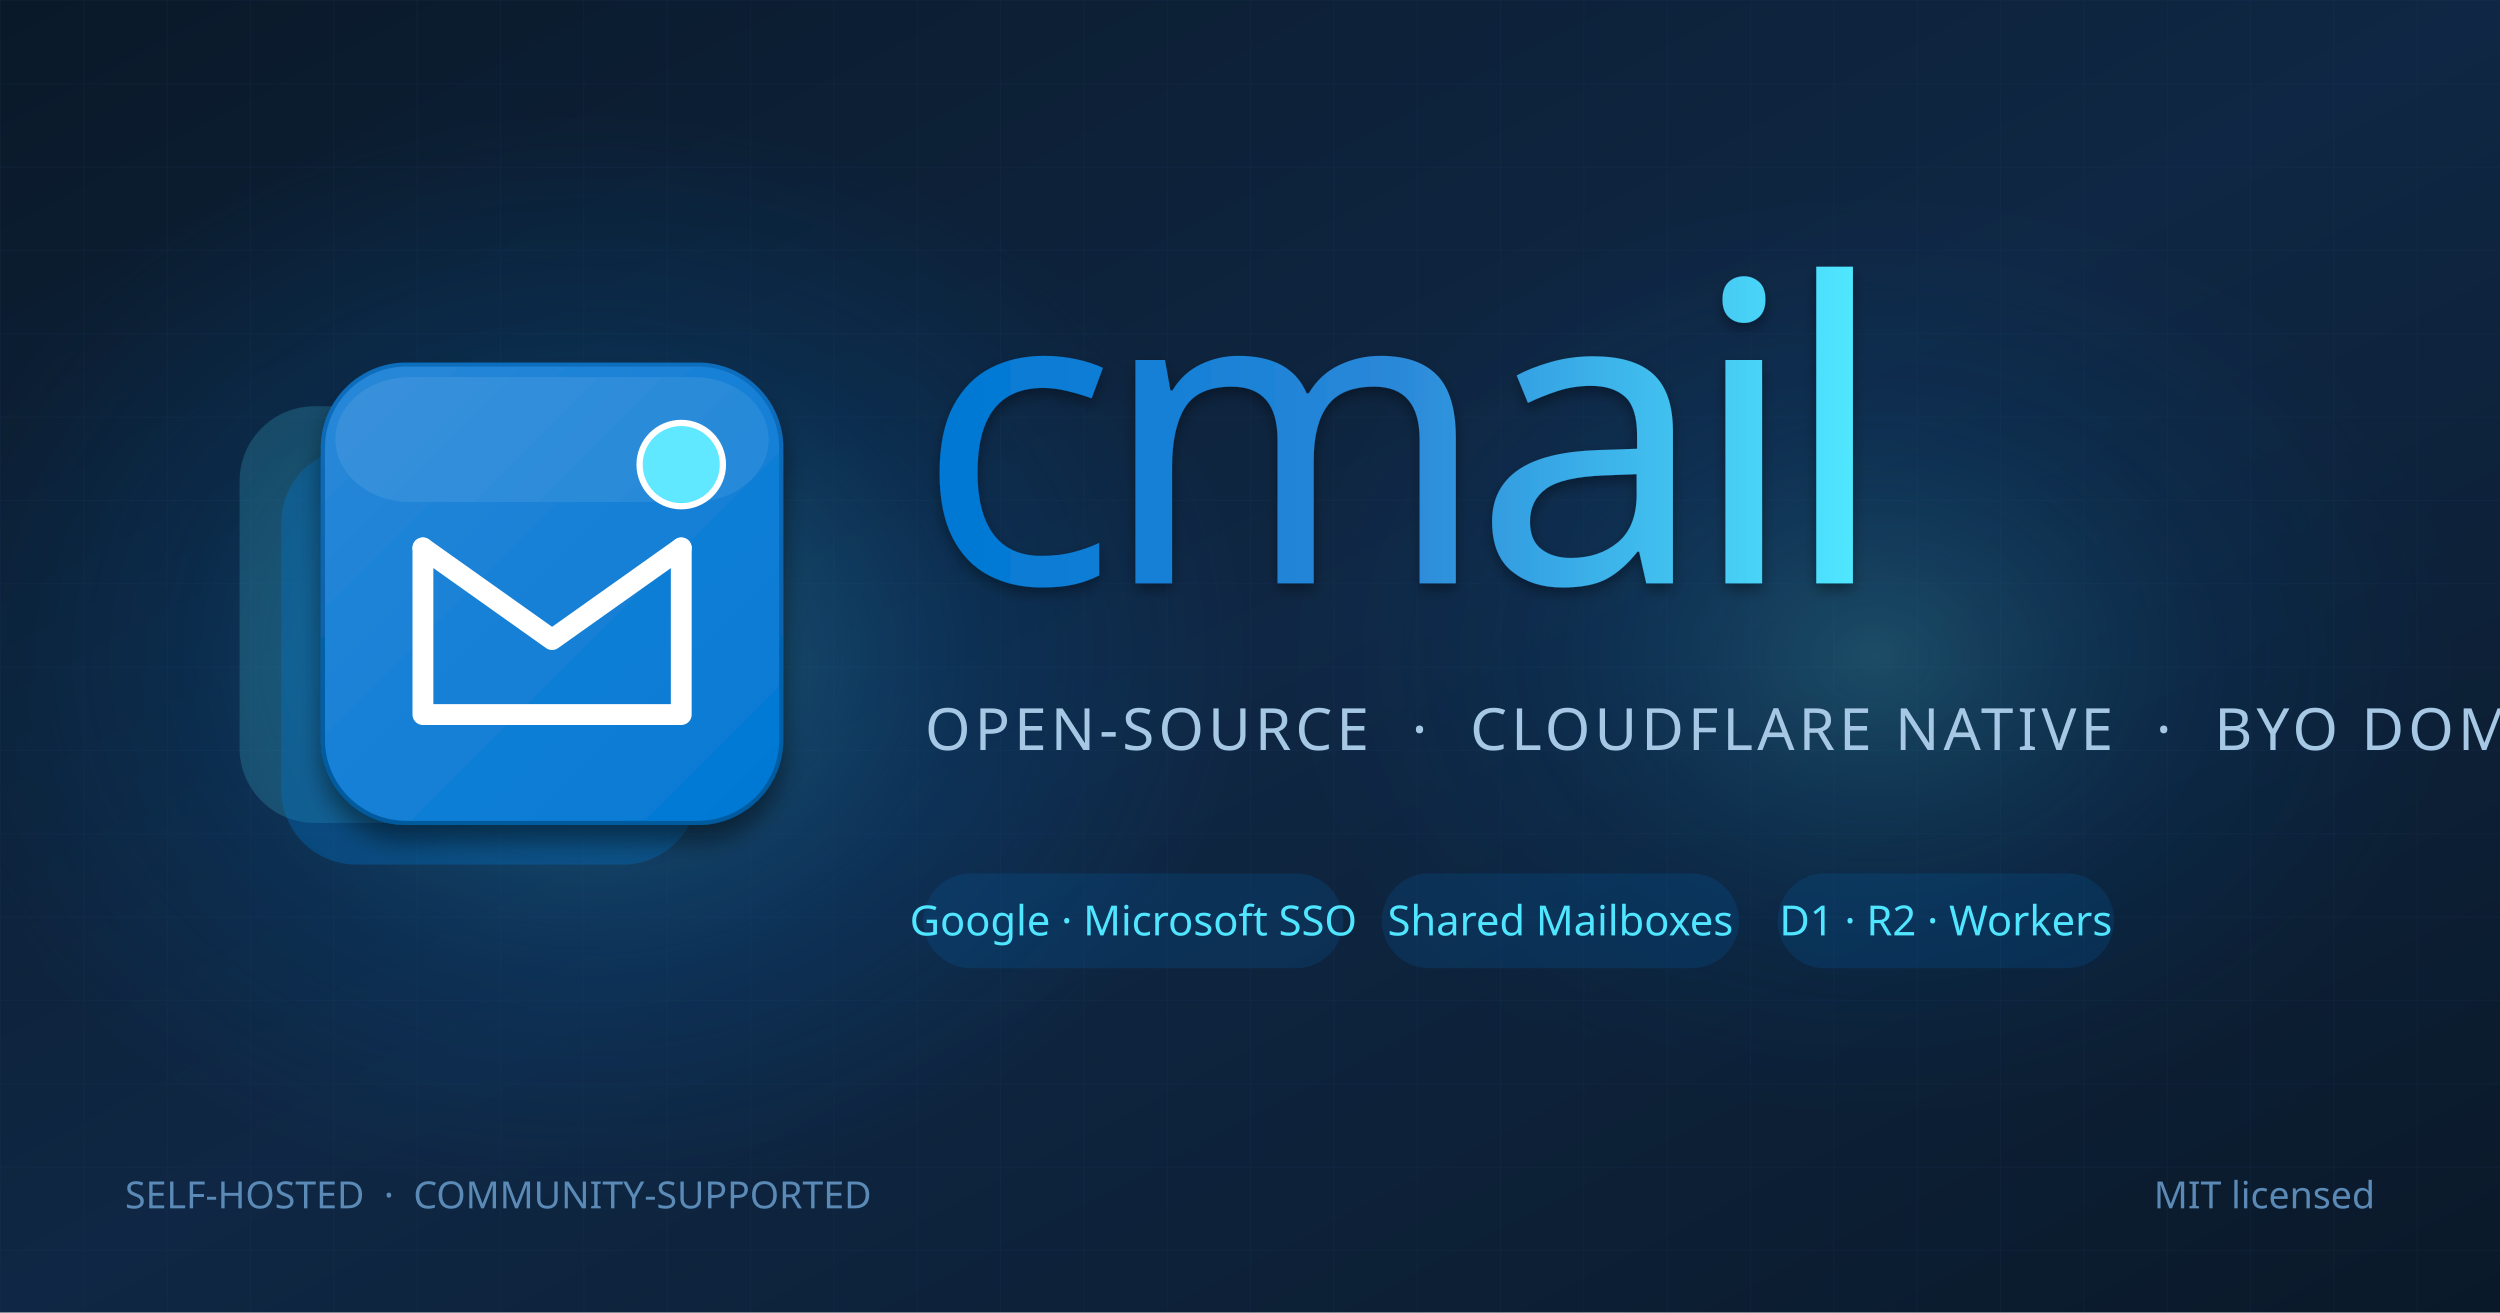
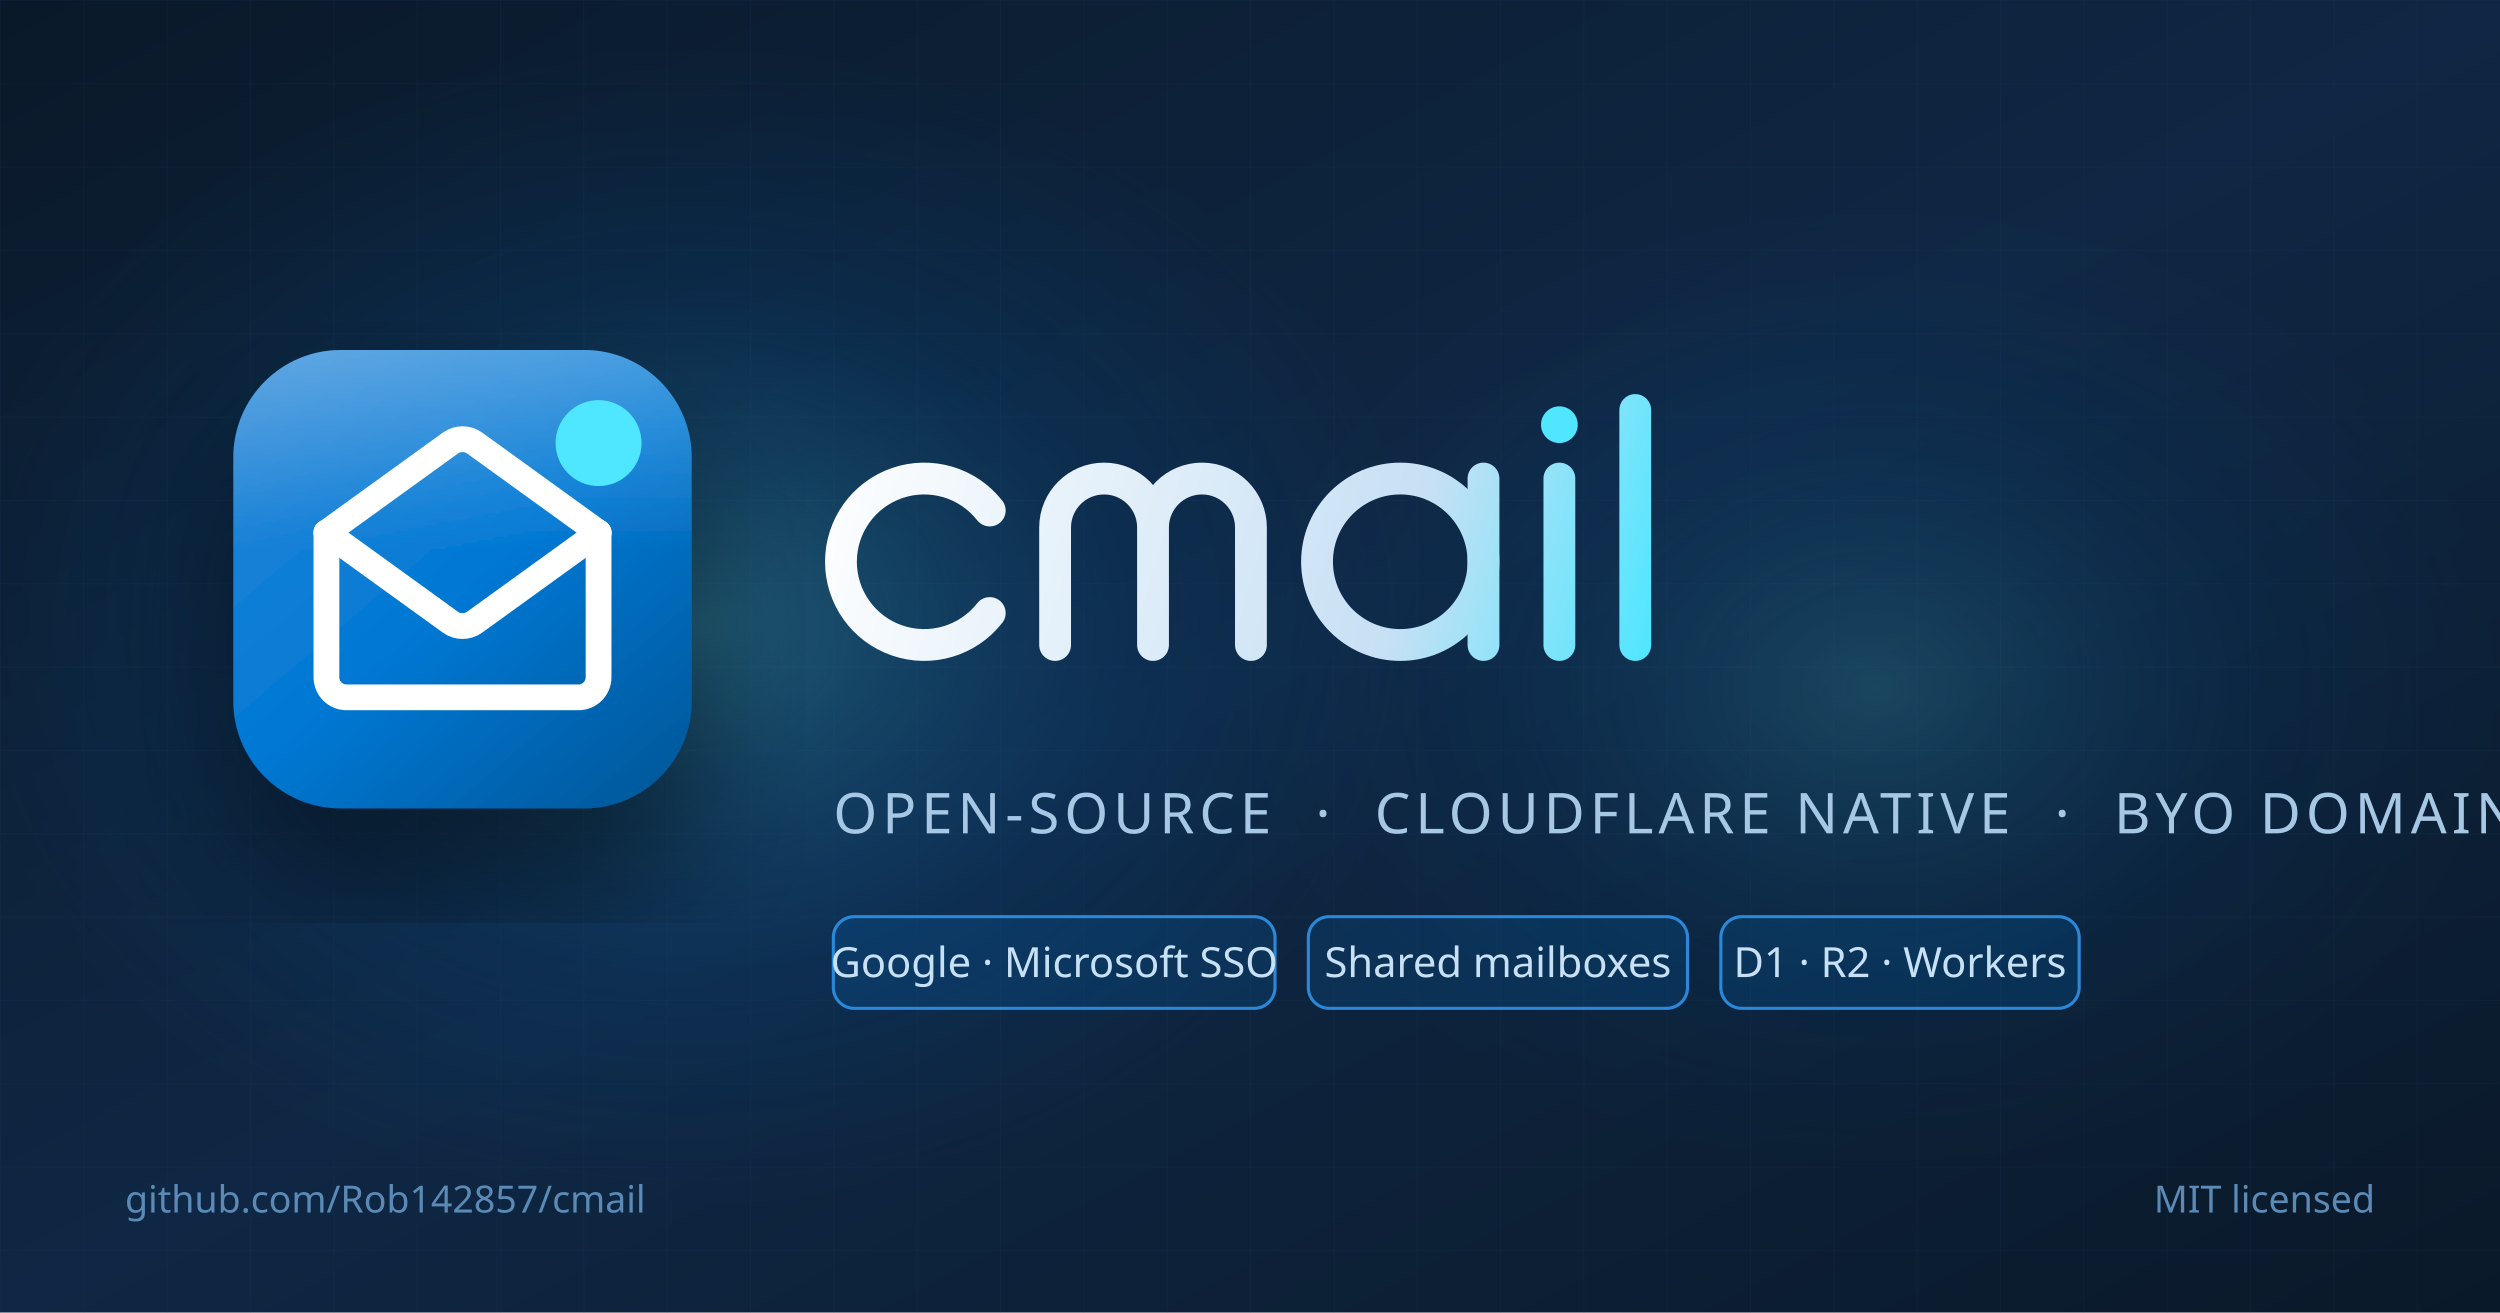
- <svg xmlns="http://www.w3.org/2000/svg" viewBox="0 0 1200 630" role="img" aria-label="cmail — open-source email on Cloudflare">
+ <svg xmlns="http://www.w3.org/2000/svg" viewBox="0 0 1200 630" role="img" aria-label="cmail — open-source email on Cloudflare" fill="none">
  <defs>
    <linearGradient id="bg" x1="0" y1="0" x2="1" y2="1">
      <stop offset="0%" stop-color="#0A1929" />
      <stop offset="50%" stop-color="#0F2744" />
      <stop offset="100%" stop-color="#0A1929" />
    </linearGradient>
-     <linearGradient id="accent" x1="0" y1="0" x2="1" y2="0">
-       <stop offset="0%" stop-color="#0078D4" />
-       <stop offset="50%" stop-color="#2B88D8" />
+     <linearGradient id="ink" gradientUnits="userSpaceOnUse" x1="0" y1="8" x2="169" y2="56">
+       <stop offset="0%" stop-color="#FFFFFF" />
+       <stop offset="70%" stop-color="#C7E0F4" />
      <stop offset="100%" stop-color="#50E6FF" />
    </linearGradient>
-     <linearGradient id="markFace" x1="0" y1="0" x2="1" y2="1">
+     <linearGradient id="tile" x1="0" y1="0" x2="0.85" y2="1">
      <stop offset="0%" stop-color="#2B88D8" />
-       <stop offset="100%" stop-color="#0078D4" />
-     </linearGradient>
-     <linearGradient id="markEdge" x1="0" y1="0" x2="0" y2="1">
-       <stop offset="0%" stop-color="#106EBE" />
+       <stop offset="55%" stop-color="#0078D4" />
      <stop offset="100%" stop-color="#005A9E" />
    </linearGradient>
+     <linearGradient id="gloss" x1="0" y1="0" x2="0" y2="1">
+       <stop offset="0%" stop-color="#FFFFFF" stop-opacity="0.26" />
+       <stop offset="100%" stop-color="#FFFFFF" stop-opacity="0" />
+     </linearGradient>
    <radialGradient id="glow" cx="50%" cy="50%" r="50%">
-       <stop offset="0%" stop-color="#50E6FF" stop-opacity="0.35" />
-       <stop offset="60%" stop-color="#0078D4" stop-opacity="0.12" />
+       <stop offset="0%" stop-color="#50E6FF" stop-opacity="0.30" />
+       <stop offset="60%" stop-color="#0078D4" stop-opacity="0.10" />
      <stop offset="100%" stop-color="#0078D4" stop-opacity="0" />
    </radialGradient>
-     <filter id="softShadow" x="-20%" y="-20%" width="140%" height="140%">
-       <feGaussianBlur in="SourceAlpha" stdDeviation="6" />
-       <feOffset dx="0" dy="8" result="offsetblur" />
+     <filter id="soft" x="-25%" y="-25%" width="150%" height="150%">
+       <feGaussianBlur in="SourceAlpha" stdDeviation="10" />
+       <feOffset dx="0" dy="12" result="o" />
      <feComponentTransfer>
        <feFuncA type="linear" slope="0.45" />
      </feComponentTransfer>
      <feMerge>
        <feMergeNode />
        <feMergeNode in="SourceGraphic" />
      </feMerge>
    </filter>
-     <filter id="textShadow" x="-10%" y="-10%" width="120%" height="120%">
-       <feGaussianBlur in="SourceAlpha" stdDeviation="3" />
-       <feOffset dx="0" dy="3" result="offsetblur" />
-       <feComponentTransfer>
-         <feFuncA type="linear" slope="0.35" />
-       </feComponentTransfer>
-       <feMerge>
-         <feMergeNode />
-         <feMergeNode in="SourceGraphic" />
-       </feMerge>
-     </filter>
    <pattern id="grid" x="0" y="0" width="40" height="40" patternUnits="userSpaceOnUse">
-       <path d="M 40 0 L 0 0 0 40" fill="none" stroke="#1E3A5F" stroke-width="0.5" opacity="0.3" />
+       <path d="M40 0 L0 0 0 40" fill="none" stroke="#1E3A5F" stroke-width="0.5" opacity="0.3" />
    </pattern>
  </defs>
  <rect width="1200" height="630" fill="url(#bg)" />
  <rect width="1200" height="630" fill="url(#grid)" />
-   <ellipse cx="280" cy="315" rx="320" ry="260" fill="url(#glow)" />
-   <ellipse cx="900" cy="315" rx="280" ry="220" fill="url(#glow)" opacity="0.6" />
-   <g opacity="0.18" transform="translate(115, 195)">
-     <rect x="0" y="0" width="200" height="200" rx="36" fill="#50E6FF" />
+   <ellipse cx="330" cy="300" rx="360" ry="280" fill="url(#glow)" />
+   <ellipse cx="900" cy="330" rx="300" ry="230" fill="url(#glow)" opacity="0.6" />
+   <g transform="translate(112 168) scale(3.4375)" filter="url(#soft)">
+     <rect x="0" y="0" width="64" height="64" rx="15" fill="url(#tile)" />
+     <path d="M0 15A15 15 0 0 1 15 0h34a15 15 0 0 1 15 15v13H0z" fill="url(#gloss)" />
+     <g stroke="#FFFFFF" stroke-width="3.6" stroke-linecap="round" stroke-linejoin="round">
+       <path d="M13 25.5v20.2a2.8 2.8 0 0 0 2.8 2.8h32.4a2.8 2.8 0 0 0 2.8-2.8V25.5" />
+       <path d="M13 25.5 30.3 38a2.9 2.9 0 0 0 3.4 0L51 25.5" />
+       <path d="M13 25.5 30.3 13a2.9 2.9 0 0 1 3.4 0L51 25.5" />
+     </g>
+     <circle cx="51" cy="13" r="6" fill="#50E6FF" />
  </g>
-   <g opacity="0.32" transform="translate(135, 215)">
-     <rect x="0" y="0" width="200" height="200" rx="36" fill="#0078D4" />
+   <g transform="translate(396 178) scale(2.35)">
+     <g stroke="url(#ink)" stroke-width="6.5" stroke-linecap="round" stroke-linejoin="round">
+       <path d="M33.65 28.53A17 17 0 1 0 33.65 49.47" />
+       <path d="M47 56V32A10 10 0 0 1 67 32V56M67 32A10 10 0 0 1 87 32V56" />
+       <circle cx="117.5" cy="39" r="17" />
+       <path d="M134.5 22V56" />
+       <path d="M150 22V56" />
+       <path d="M165.5 8V56" />
+     </g>
+     <circle cx="150" cy="11" r="3.75" fill="#50E6FF" />
  </g>
-   <g transform="translate(155, 175)" filter="url(#softShadow)">
-     <rect x="0" y="0" width="220" height="220" rx="40" fill="url(#markFace)" stroke="url(#markEdge)" stroke-width="2" />
-     <path d="M48 88 L110 132 L172 88" stroke="#fff" stroke-width="10" fill="none" stroke-linecap="round" stroke-linejoin="round" />
-     <path d="M48 88 L48 168 L172 168 L172 88" stroke="#fff" stroke-width="10" fill="none" stroke-linecap="round" stroke-linejoin="round" />
-     <circle cx="172" cy="48" r="20" fill="#50E6FF" stroke="#fff" stroke-width="3" />
-     <rect x="6" y="6" width="208" height="60" rx="36" fill="#fff" opacity="0.08" />
+   <g transform="translate(400 400)" font-family="'Segoe UI', system-ui, sans-serif" fill="#A6C8E5">
+     <text x="0" y="0" font-size="27" font-weight="400" letter-spacing="2.4">OPEN‑SOURCE  ·  CLOUDFLARE NATIVE  ·  BYO DOMAIN</text>
  </g>
-   <g transform="translate(440, 280)" font-family="'Segoe UI', 'SF Pro Display', system-ui, -apple-system, BlinkMacSystemFont, sans-serif" filter="url(#textShadow)">
-     <text x="0" y="0" font-size="200" font-weight="200" letter-spacing="-8" fill="url(#accent)">cmail</text>
-   </g>
-   <g transform="translate(444, 360)" font-family="'Segoe UI', system-ui, sans-serif" fill="#A6C8E5">
-     <text x="0" y="0" font-size="28" font-weight="400" letter-spacing="2">OPEN‑SOURCE  ·  CLOUDFLARE NATIVE  ·  BYO DOMAIN</text>
-   </g>
-   <g transform="translate(444, 420)" font-family="'Segoe UI', system-ui, sans-serif" font-size="20">
+   <g transform="translate(400 440)" font-family="'Segoe UI', system-ui, sans-serif" font-size="20">
    <g>
-       <rect x="0" y="0" width="200" height="44" rx="22" fill="#0078D4" opacity="0.15" stroke="#0078D4" stroke-width="1.5" />
-       <text x="100" y="29" text-anchor="middle" fill="#50E6FF" font-weight="500">Google · Microsoft SSO</text>
+       <rect x="0" y="0" width="212" height="44" rx="10" fill="#0078D4" fill-opacity="0.16" stroke="#2B88D8" stroke-width="1.5" />
+       <text x="106" y="29" text-anchor="middle" fill="#C7E0F4" font-weight="500">Google · Microsoft SSO</text>
    </g>
-     <g transform="translate(220, 0)">
-       <rect x="0" y="0" width="170" height="44" rx="22" fill="#0078D4" opacity="0.15" stroke="#0078D4" stroke-width="1.5" />
-       <text x="85" y="29" text-anchor="middle" fill="#50E6FF" font-weight="500">Shared Mailboxes</text>
+     <g transform="translate(228 0)">
+       <rect x="0" y="0" width="182" height="44" rx="10" fill="#0078D4" fill-opacity="0.16" stroke="#2B88D8" stroke-width="1.5" />
+       <text x="91" y="29" text-anchor="middle" fill="#C7E0F4" font-weight="500">Shared mailboxes</text>
    </g>
-     <g transform="translate(410, 0)">
-       <rect x="0" y="0" width="160" height="44" rx="22" fill="#0078D4" opacity="0.15" stroke="#0078D4" stroke-width="1.5" />
-       <text x="80" y="29" text-anchor="middle" fill="#50E6FF" font-weight="500">D1 · R2 · Workers</text>
+     <g transform="translate(426 0)">
+       <rect x="0" y="0" width="172" height="44" rx="10" fill="#0078D4" fill-opacity="0.16" stroke="#2B88D8" stroke-width="1.5" />
+       <text x="86" y="29" text-anchor="middle" fill="#C7E0F4" font-weight="500">D1 · R2 · Workers</text>
    </g>
  </g>
-   <g transform="translate(60, 580)" font-family="'Segoe UI', system-ui, sans-serif" font-size="18" fill="#5A8AB5">
-     <text x="0" y="0">SELF‑HOSTED  ·  COMMUNITY‑SUPPORTED</text>
+   <g transform="translate(60 582)" font-family="'Segoe UI', system-ui, sans-serif" font-size="18" fill="#5A8AB5">
+     <text x="0" y="0">github.com/Rob142857/cmail</text>
    <text x="1080" y="0" text-anchor="end">MIT licensed</text>
  </g>
</svg>
